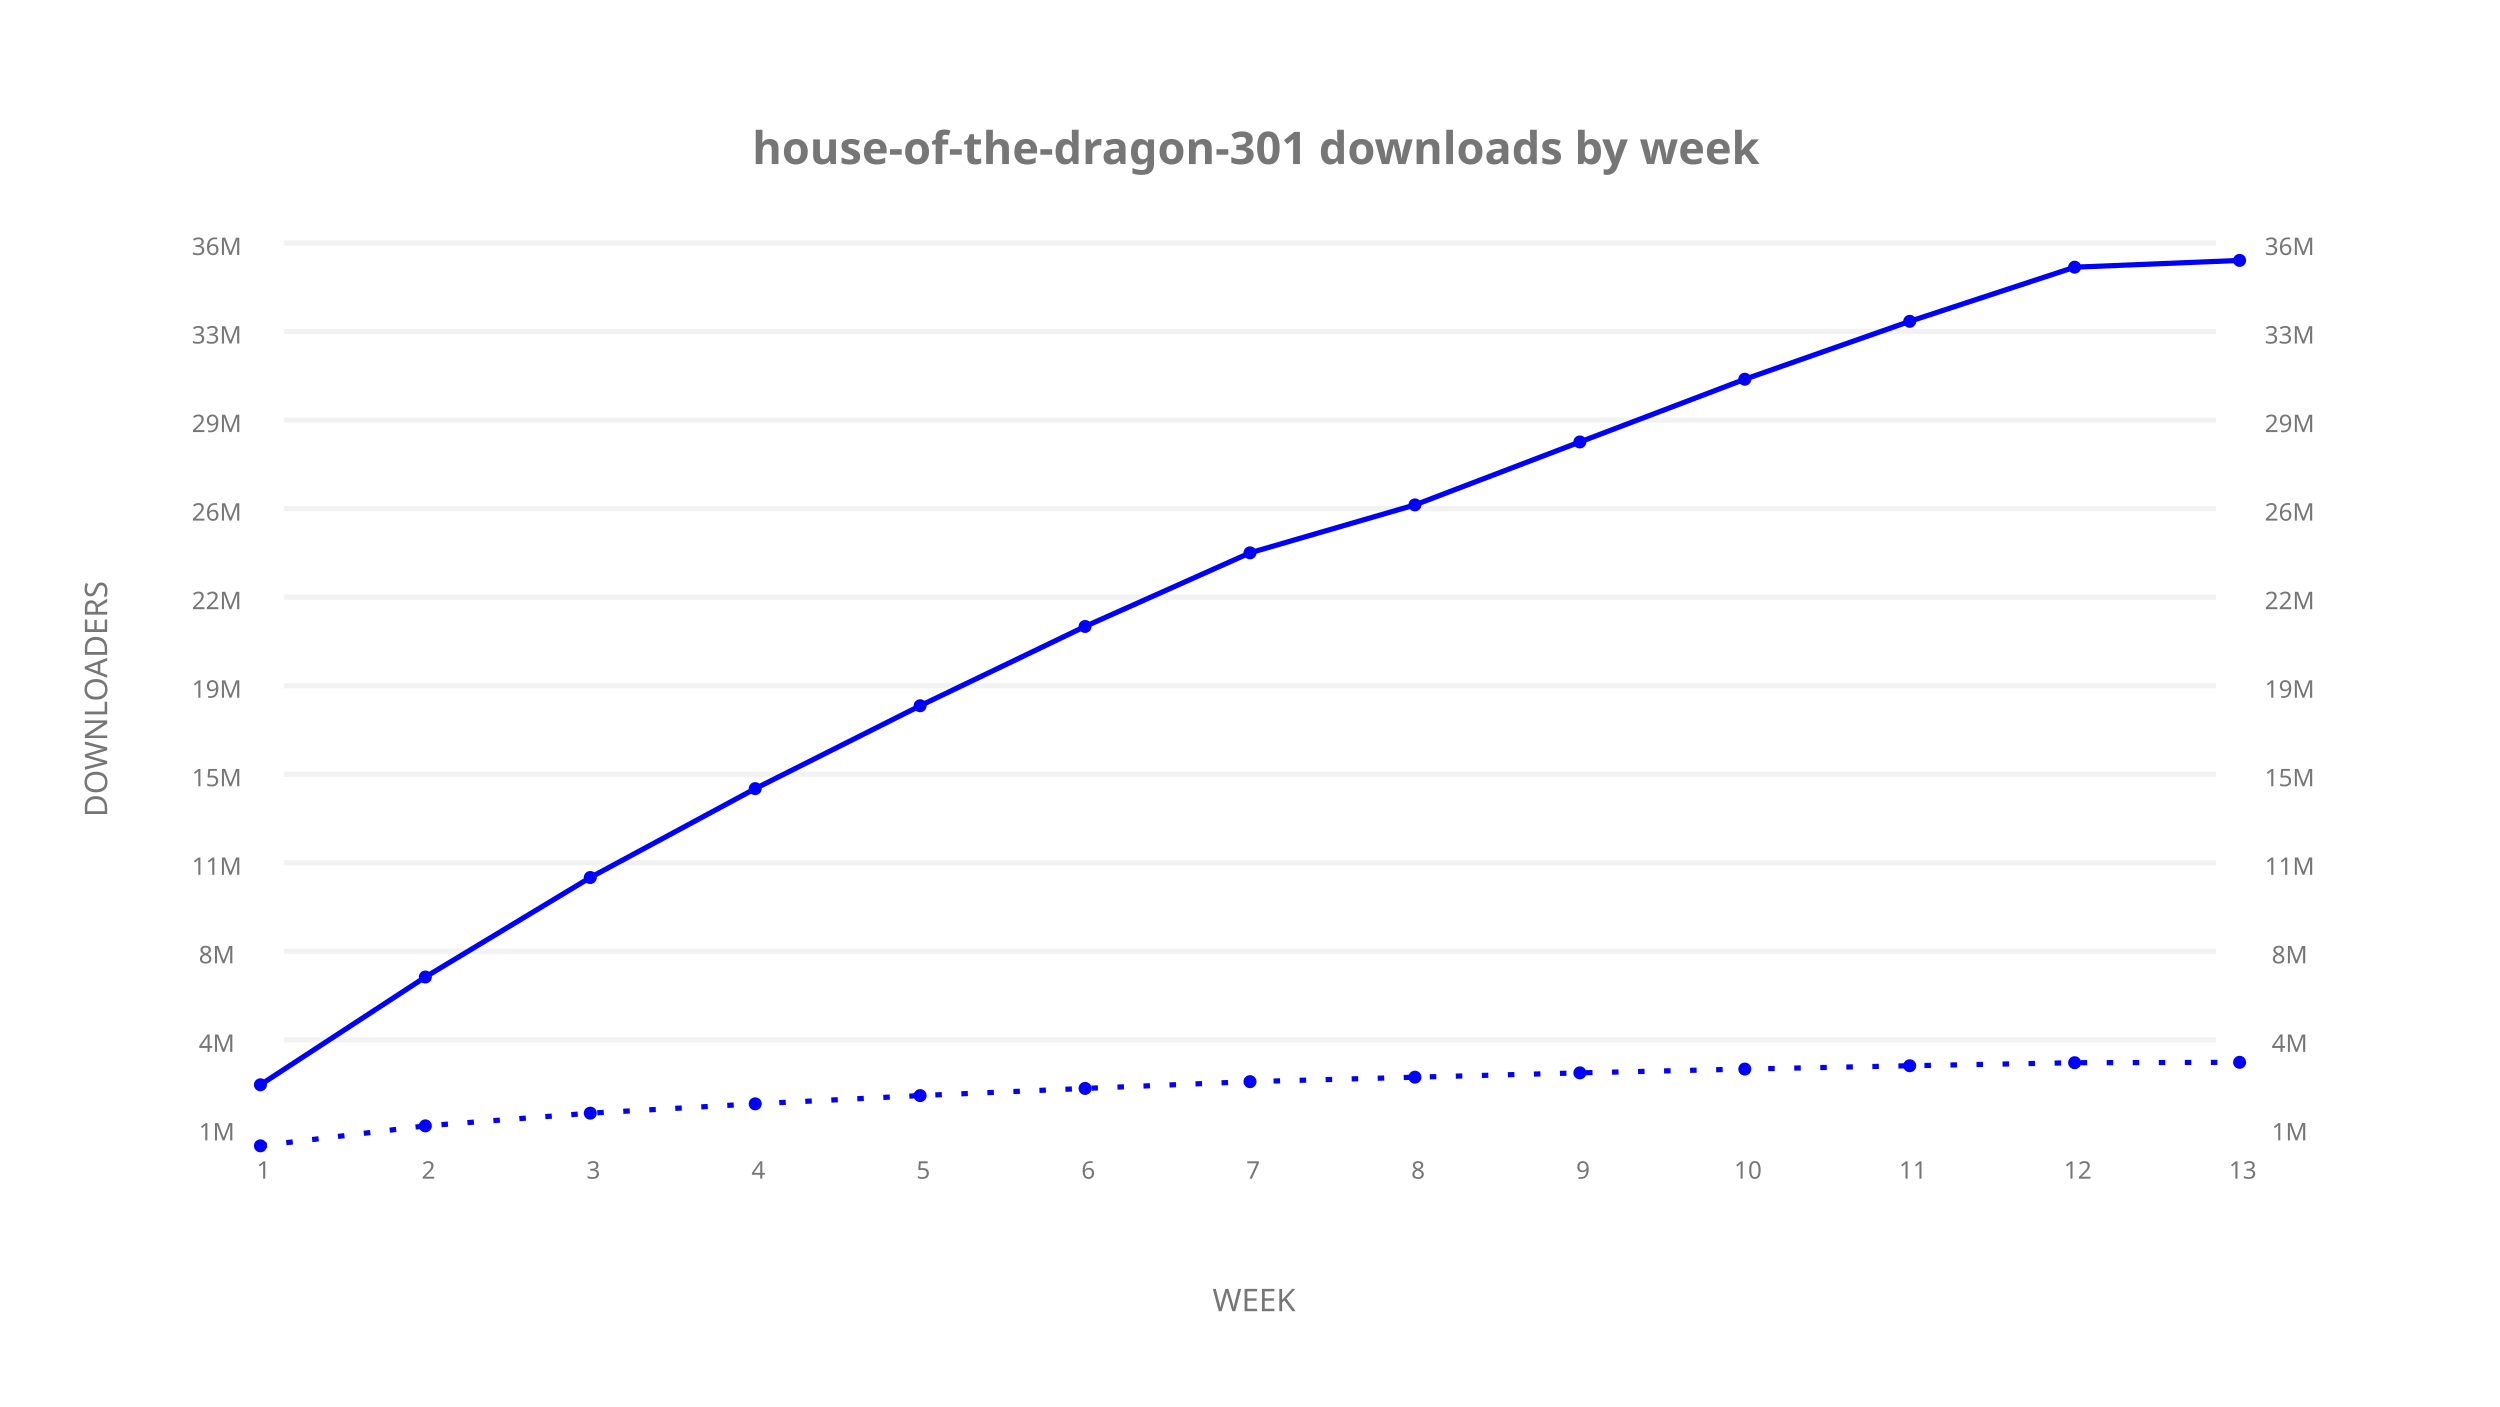
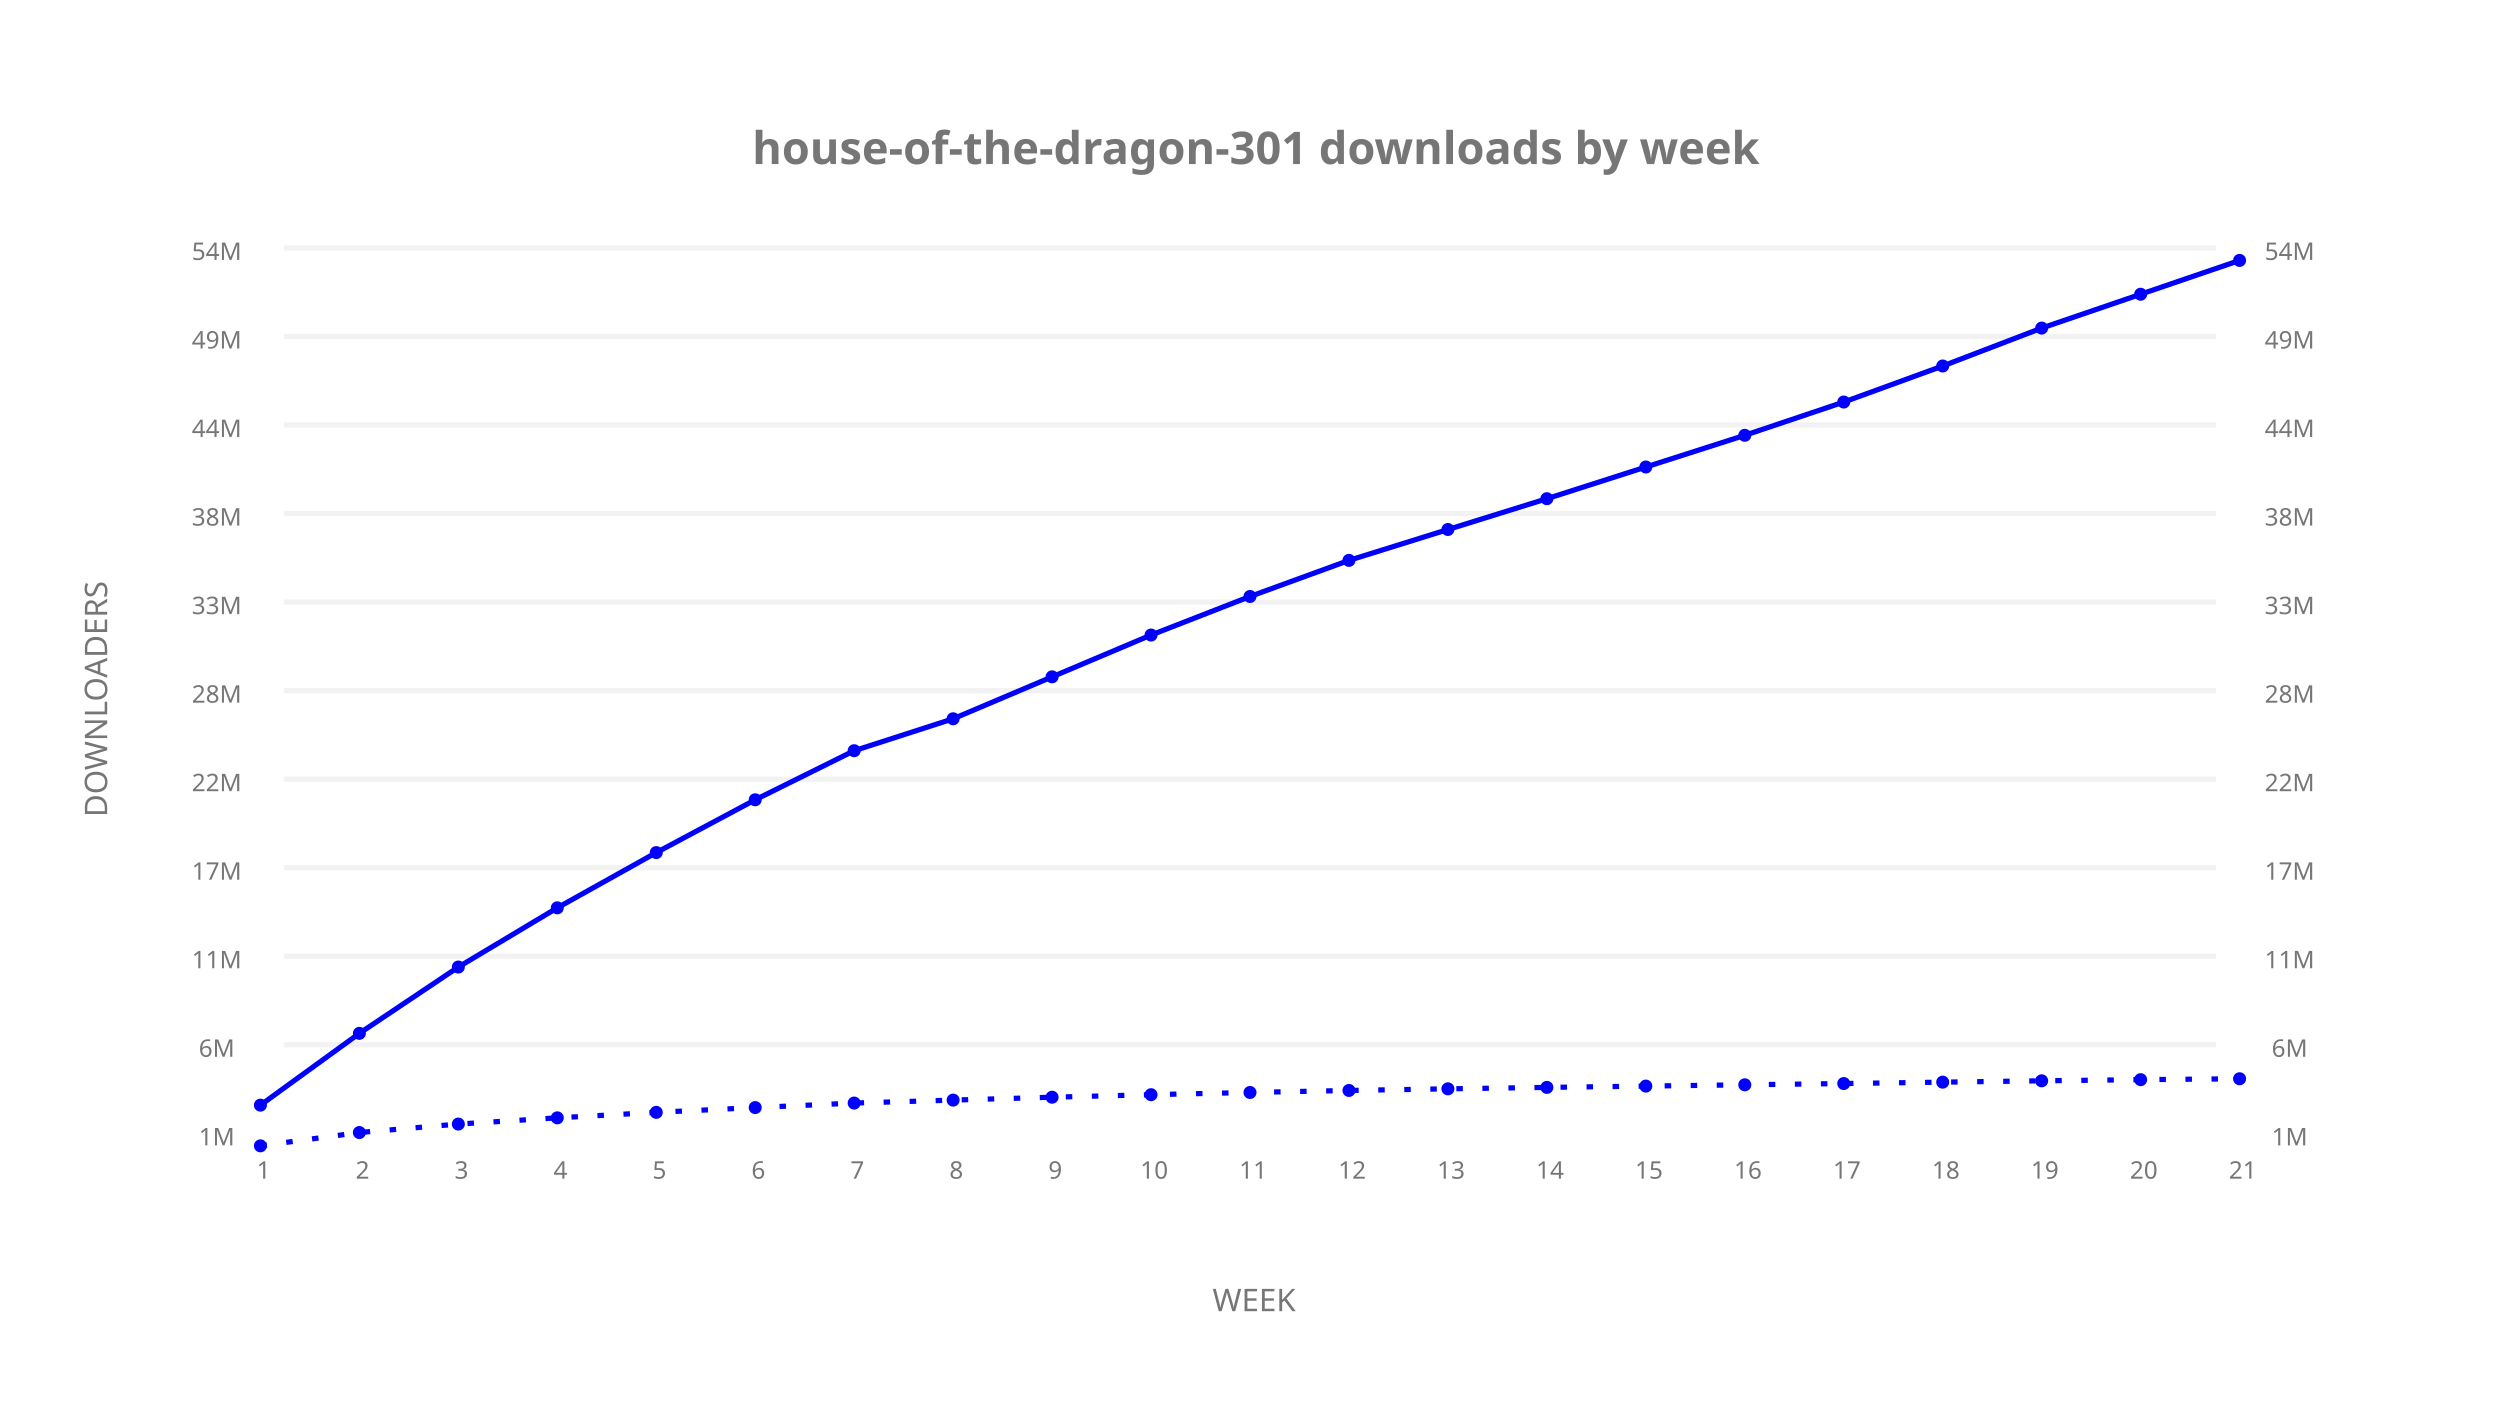
<svg xmlns="http://www.w3.org/2000/svg" xml:space="preserve" id="house-of-the-dragon-301-downloads-by-week-house-of-the-dragon-301-week" x="0px" y="0px" width="1920px" height="1080px" viewBox="0 0 1920 1080" enable-background="new 0 0 1920 1080" role="img">
  <g id="annotations">
    <text x="960" y="126" font-family="Atkinson Hyperlegible" font-size="26pt" text-anchor="middle" text-align="center" font-weight="600" font-style="normal" style="fill:rgb(118,118,118); fill-opacity:1; stroke:rgb(118,118,118); stroke-opacity:0; stroke-width:0.5"> house-of-the-dragon-301 downloads by week</text>
    <g id="axes-lines">
      <text x="960" y="1007" font-family="Atkinson Hyperlegible" font-size="18pt" text-anchor="middle" text-align="center" font-weight="500" font-style="normal" style="fill:rgb(118,118,118); fill-opacity:1; stroke:rgb(118,118,118); stroke-opacity:0; stroke-width:0.5"> WEEK</text>
      <text x="73" y="540" font-family="Atkinson Hyperlegible" font-size="18pt" text-anchor="middle" text-align="center" dominant-baseline="central" font-weight="500" font-style="normal" style="fill:rgb(118,118,118); fill-opacity:1; stroke:rgb(118,118,118); stroke-opacity:0; stroke-width:0.5" transform="rotate(-90,73,540)"> DOWNLOADERS</text>
    </g>
    <g id="tic-y-label-lines">
-       <line x1="218" y1="798.602" x2="1702" y2="798.602" style="fill:rgb(0,0,255); fill-opacity:0; stroke:rgb(242,242,242); stroke-opacity:1; stroke-width:4" />
-       <line x1="218" y1="730.602" x2="1702" y2="730.602" style="fill:rgb(0,0,255); fill-opacity:0; stroke:rgb(242,242,242); stroke-opacity:1; stroke-width:4" />
-       <line x1="218" y1="662.602" x2="1702" y2="662.602" style="fill:rgb(0,0,255); fill-opacity:0; stroke:rgb(242,242,242); stroke-opacity:1; stroke-width:4" />
-       <line x1="218" y1="594.602" x2="1702" y2="594.602" style="fill:rgb(0,0,255); fill-opacity:0; stroke:rgb(242,242,242); stroke-opacity:1; stroke-width:4" />
-       <line x1="218" y1="526.602" x2="1702" y2="526.602" style="fill:rgb(0,0,255); fill-opacity:0; stroke:rgb(242,242,242); stroke-opacity:1; stroke-width:4" />
-       <line x1="218" y1="458.602" x2="1702" y2="458.602" style="fill:rgb(0,0,255); fill-opacity:0; stroke:rgb(242,242,242); stroke-opacity:1; stroke-width:4" />
-       <line x1="218" y1="390.602" x2="1702" y2="390.602" style="fill:rgb(0,0,255); fill-opacity:0; stroke:rgb(242,242,242); stroke-opacity:1; stroke-width:4" />
-       <line x1="218" y1="322.602" x2="1702" y2="322.602" style="fill:rgb(0,0,255); fill-opacity:0; stroke:rgb(242,242,242); stroke-opacity:1; stroke-width:4" />
-       <line x1="218" y1="254.602" x2="1702" y2="254.602" style="fill:rgb(0,0,255); fill-opacity:0; stroke:rgb(242,242,242); stroke-opacity:1; stroke-width:4" />
-       <line x1="218" y1="186.602" x2="1702" y2="186.602" style="fill:rgb(0,0,255); fill-opacity:0; stroke:rgb(242,242,242); stroke-opacity:1; stroke-width:4" />
+       <line x1="218" y1="802.406" x2="1702" y2="802.406" style="fill:rgb(0,0,255); fill-opacity:0; stroke:rgb(242,242,242); stroke-opacity:1; stroke-width:4" />
+       <line x1="218" y1="734.406" x2="1702" y2="734.406" style="fill:rgb(0,0,255); fill-opacity:0; stroke:rgb(242,242,242); stroke-opacity:1; stroke-width:4" />
+       <line x1="218" y1="666.406" x2="1702" y2="666.406" style="fill:rgb(0,0,255); fill-opacity:0; stroke:rgb(242,242,242); stroke-opacity:1; stroke-width:4" />
+       <line x1="218" y1="598.406" x2="1702" y2="598.406" style="fill:rgb(0,0,255); fill-opacity:0; stroke:rgb(242,242,242); stroke-opacity:1; stroke-width:4" />
+       <line x1="218" y1="530.406" x2="1702" y2="530.406" style="fill:rgb(0,0,255); fill-opacity:0; stroke:rgb(242,242,242); stroke-opacity:1; stroke-width:4" />
+       <line x1="218" y1="462.406" x2="1702" y2="462.406" style="fill:rgb(0,0,255); fill-opacity:0; stroke:rgb(242,242,242); stroke-opacity:1; stroke-width:4" />
+       <line x1="218" y1="394.406" x2="1702" y2="394.406" style="fill:rgb(0,0,255); fill-opacity:0; stroke:rgb(242,242,242); stroke-opacity:1; stroke-width:4" />
+       <line x1="218" y1="326.406" x2="1702" y2="326.406" style="fill:rgb(0,0,255); fill-opacity:0; stroke:rgb(242,242,242); stroke-opacity:1; stroke-width:4" />
+       <line x1="218" y1="258.406" x2="1702" y2="258.406" style="fill:rgb(0,0,255); fill-opacity:0; stroke:rgb(242,242,242); stroke-opacity:1; stroke-width:4" />
+       <line x1="218" y1="190.406" x2="1702" y2="190.406" style="fill:rgb(0,0,255); fill-opacity:0; stroke:rgb(242,242,242); stroke-opacity:1; stroke-width:4" />
    </g>
    <g id="tic-x-labels">
      <text x="200" y="898" font-family="Atkinson Hyperlegible" font-size="14pt" text-anchor="middle" text-align="center" dominant-baseline="central" font-weight="400" font-style="normal" style="fill:rgb(118,118,118); fill-opacity:1; stroke:rgb(118,118,118); stroke-opacity:0; stroke-width:0.5"> 1</text>
-       <text x="326.667" y="898" font-family="Atkinson Hyperlegible" font-size="14pt" text-anchor="middle" text-align="center" dominant-baseline="central" font-weight="400" font-style="normal" style="fill:rgb(118,118,118); fill-opacity:1; stroke:rgb(118,118,118); stroke-opacity:0; stroke-width:0.5"> 2</text>
-       <text x="453.333" y="898" font-family="Atkinson Hyperlegible" font-size="14pt" text-anchor="middle" text-align="center" dominant-baseline="central" font-weight="400" font-style="normal" style="fill:rgb(118,118,118); fill-opacity:1; stroke:rgb(118,118,118); stroke-opacity:0; stroke-width:0.5"> 3</text>
-       <text x="580" y="898" font-family="Atkinson Hyperlegible" font-size="14pt" text-anchor="middle" text-align="center" dominant-baseline="central" font-weight="400" font-style="normal" style="fill:rgb(118,118,118); fill-opacity:1; stroke:rgb(118,118,118); stroke-opacity:0; stroke-width:0.5"> 4</text>
-       <text x="706.667" y="898" font-family="Atkinson Hyperlegible" font-size="14pt" text-anchor="middle" text-align="center" dominant-baseline="central" font-weight="400" font-style="normal" style="fill:rgb(118,118,118); fill-opacity:1; stroke:rgb(118,118,118); stroke-opacity:0; stroke-width:0.5"> 5</text>
-       <text x="833.333" y="898" font-family="Atkinson Hyperlegible" font-size="14pt" text-anchor="middle" text-align="center" dominant-baseline="central" font-weight="400" font-style="normal" style="fill:rgb(118,118,118); fill-opacity:1; stroke:rgb(118,118,118); stroke-opacity:0; stroke-width:0.5"> 6</text>
-       <text x="960" y="898" font-family="Atkinson Hyperlegible" font-size="14pt" text-anchor="middle" text-align="center" dominant-baseline="central" font-weight="400" font-style="normal" style="fill:rgb(118,118,118); fill-opacity:1; stroke:rgb(118,118,118); stroke-opacity:0; stroke-width:0.5"> 7</text>
-       <text x="1086.667" y="898" font-family="Atkinson Hyperlegible" font-size="14pt" text-anchor="middle" text-align="center" dominant-baseline="central" font-weight="400" font-style="normal" style="fill:rgb(118,118,118); fill-opacity:1; stroke:rgb(118,118,118); stroke-opacity:0; stroke-width:0.5"> 8</text>
-       <text x="1213.333" y="898" font-family="Atkinson Hyperlegible" font-size="14pt" text-anchor="middle" text-align="center" dominant-baseline="central" font-weight="400" font-style="normal" style="fill:rgb(118,118,118); fill-opacity:1; stroke:rgb(118,118,118); stroke-opacity:0; stroke-width:0.5"> 9</text>
-       <text x="1340" y="898" font-family="Atkinson Hyperlegible" font-size="14pt" text-anchor="middle" text-align="center" dominant-baseline="central" font-weight="400" font-style="normal" style="fill:rgb(118,118,118); fill-opacity:1; stroke:rgb(118,118,118); stroke-opacity:0; stroke-width:0.5"> 10</text>
-       <text x="1466.667" y="898" font-family="Atkinson Hyperlegible" font-size="14pt" text-anchor="middle" text-align="center" dominant-baseline="central" font-weight="400" font-style="normal" style="fill:rgb(118,118,118); fill-opacity:1; stroke:rgb(118,118,118); stroke-opacity:0; stroke-width:0.5"> 11</text>
-       <text x="1593.333" y="898" font-family="Atkinson Hyperlegible" font-size="14pt" text-anchor="middle" text-align="center" dominant-baseline="central" font-weight="400" font-style="normal" style="fill:rgb(118,118,118); fill-opacity:1; stroke:rgb(118,118,118); stroke-opacity:0; stroke-width:0.5"> 12</text>
-       <text x="1720" y="898" font-family="Atkinson Hyperlegible" font-size="14pt" text-anchor="middle" text-align="center" dominant-baseline="central" font-weight="400" font-style="normal" style="fill:rgb(118,118,118); fill-opacity:1; stroke:rgb(118,118,118); stroke-opacity:0; stroke-width:0.5"> 13</text>
+       <text x="276" y="898" font-family="Atkinson Hyperlegible" font-size="14pt" text-anchor="middle" text-align="center" dominant-baseline="central" font-weight="400" font-style="normal" style="fill:rgb(118,118,118); fill-opacity:1; stroke:rgb(118,118,118); stroke-opacity:0; stroke-width:0.5"> 2</text>
+       <text x="352" y="898" font-family="Atkinson Hyperlegible" font-size="14pt" text-anchor="middle" text-align="center" dominant-baseline="central" font-weight="400" font-style="normal" style="fill:rgb(118,118,118); fill-opacity:1; stroke:rgb(118,118,118); stroke-opacity:0; stroke-width:0.5"> 3</text>
+       <text x="428" y="898" font-family="Atkinson Hyperlegible" font-size="14pt" text-anchor="middle" text-align="center" dominant-baseline="central" font-weight="400" font-style="normal" style="fill:rgb(118,118,118); fill-opacity:1; stroke:rgb(118,118,118); stroke-opacity:0; stroke-width:0.5"> 4</text>
+       <text x="504" y="898" font-family="Atkinson Hyperlegible" font-size="14pt" text-anchor="middle" text-align="center" dominant-baseline="central" font-weight="400" font-style="normal" style="fill:rgb(118,118,118); fill-opacity:1; stroke:rgb(118,118,118); stroke-opacity:0; stroke-width:0.5"> 5</text>
+       <text x="580" y="898" font-family="Atkinson Hyperlegible" font-size="14pt" text-anchor="middle" text-align="center" dominant-baseline="central" font-weight="400" font-style="normal" style="fill:rgb(118,118,118); fill-opacity:1; stroke:rgb(118,118,118); stroke-opacity:0; stroke-width:0.5"> 6</text>
+       <text x="656" y="898" font-family="Atkinson Hyperlegible" font-size="14pt" text-anchor="middle" text-align="center" dominant-baseline="central" font-weight="400" font-style="normal" style="fill:rgb(118,118,118); fill-opacity:1; stroke:rgb(118,118,118); stroke-opacity:0; stroke-width:0.5"> 7</text>
+       <text x="732" y="898" font-family="Atkinson Hyperlegible" font-size="14pt" text-anchor="middle" text-align="center" dominant-baseline="central" font-weight="400" font-style="normal" style="fill:rgb(118,118,118); fill-opacity:1; stroke:rgb(118,118,118); stroke-opacity:0; stroke-width:0.5"> 8</text>
+       <text x="808" y="898" font-family="Atkinson Hyperlegible" font-size="14pt" text-anchor="middle" text-align="center" dominant-baseline="central" font-weight="400" font-style="normal" style="fill:rgb(118,118,118); fill-opacity:1; stroke:rgb(118,118,118); stroke-opacity:0; stroke-width:0.5"> 9</text>
+       <text x="884" y="898" font-family="Atkinson Hyperlegible" font-size="14pt" text-anchor="middle" text-align="center" dominant-baseline="central" font-weight="400" font-style="normal" style="fill:rgb(118,118,118); fill-opacity:1; stroke:rgb(118,118,118); stroke-opacity:0; stroke-width:0.5"> 10</text>
+       <text x="960" y="898" font-family="Atkinson Hyperlegible" font-size="14pt" text-anchor="middle" text-align="center" dominant-baseline="central" font-weight="400" font-style="normal" style="fill:rgb(118,118,118); fill-opacity:1; stroke:rgb(118,118,118); stroke-opacity:0; stroke-width:0.5"> 11</text>
+       <text x="1036" y="898" font-family="Atkinson Hyperlegible" font-size="14pt" text-anchor="middle" text-align="center" dominant-baseline="central" font-weight="400" font-style="normal" style="fill:rgb(118,118,118); fill-opacity:1; stroke:rgb(118,118,118); stroke-opacity:0; stroke-width:0.5"> 12</text>
+       <text x="1112" y="898" font-family="Atkinson Hyperlegible" font-size="14pt" text-anchor="middle" text-align="center" dominant-baseline="central" font-weight="400" font-style="normal" style="fill:rgb(118,118,118); fill-opacity:1; stroke:rgb(118,118,118); stroke-opacity:0; stroke-width:0.5"> 13</text>
+       <text x="1188" y="898" font-family="Atkinson Hyperlegible" font-size="14pt" text-anchor="middle" text-align="center" dominant-baseline="central" font-weight="400" font-style="normal" style="fill:rgb(118,118,118); fill-opacity:1; stroke:rgb(118,118,118); stroke-opacity:0; stroke-width:0.5"> 14</text>
+       <text x="1264" y="898" font-family="Atkinson Hyperlegible" font-size="14pt" text-anchor="middle" text-align="center" dominant-baseline="central" font-weight="400" font-style="normal" style="fill:rgb(118,118,118); fill-opacity:1; stroke:rgb(118,118,118); stroke-opacity:0; stroke-width:0.5"> 15</text>
+       <text x="1340" y="898" font-family="Atkinson Hyperlegible" font-size="14pt" text-anchor="middle" text-align="center" dominant-baseline="central" font-weight="400" font-style="normal" style="fill:rgb(118,118,118); fill-opacity:1; stroke:rgb(118,118,118); stroke-opacity:0; stroke-width:0.5"> 16</text>
+       <text x="1416" y="898" font-family="Atkinson Hyperlegible" font-size="14pt" text-anchor="middle" text-align="center" dominant-baseline="central" font-weight="400" font-style="normal" style="fill:rgb(118,118,118); fill-opacity:1; stroke:rgb(118,118,118); stroke-opacity:0; stroke-width:0.5"> 17</text>
+       <text x="1492" y="898" font-family="Atkinson Hyperlegible" font-size="14pt" text-anchor="middle" text-align="center" dominant-baseline="central" font-weight="400" font-style="normal" style="fill:rgb(118,118,118); fill-opacity:1; stroke:rgb(118,118,118); stroke-opacity:0; stroke-width:0.5"> 18</text>
+       <text x="1568" y="898" font-family="Atkinson Hyperlegible" font-size="14pt" text-anchor="middle" text-align="center" dominant-baseline="central" font-weight="400" font-style="normal" style="fill:rgb(118,118,118); fill-opacity:1; stroke:rgb(118,118,118); stroke-opacity:0; stroke-width:0.5"> 19</text>
+       <text x="1644" y="898" font-family="Atkinson Hyperlegible" font-size="14pt" text-anchor="middle" text-align="center" dominant-baseline="central" font-weight="400" font-style="normal" style="fill:rgb(118,118,118); fill-opacity:1; stroke:rgb(118,118,118); stroke-opacity:0; stroke-width:0.5"> 20</text>
+       <text x="1720" y="898" font-family="Atkinson Hyperlegible" font-size="14pt" text-anchor="middle" text-align="center" dominant-baseline="central" font-weight="400" font-style="normal" style="fill:rgb(118,118,118); fill-opacity:1; stroke:rgb(118,118,118); stroke-opacity:0; stroke-width:0.5"> 21</text>
    </g>
    <g id="tic-y-labels">
-       <text x="164" y="868.602" font-family="Atkinson Hyperlegible" font-size="14pt" text-anchor="middle" text-align="center" dominant-baseline="central" font-weight="400" font-style="normal" style="fill:rgb(118,118,118); fill-opacity:1; stroke:rgb(118,118,118); stroke-opacity:0; stroke-width:0.5"> 1M</text>
-       <text x="1756" y="868.602" font-family="Atkinson Hyperlegible" font-size="14pt" text-anchor="middle" text-align="center" dominant-baseline="central" font-weight="400" font-style="normal" style="fill:rgb(118,118,118); fill-opacity:1; stroke:rgb(118,118,118); stroke-opacity:0; stroke-width:0.5"> 1M</text>
-       <text x="164" y="800.602" font-family="Atkinson Hyperlegible" font-size="14pt" text-anchor="middle" text-align="center" dominant-baseline="central" font-weight="400" font-style="normal" style="fill:rgb(118,118,118); fill-opacity:1; stroke:rgb(118,118,118); stroke-opacity:0; stroke-width:0.5"> 4M</text>
-       <text x="1756" y="800.602" font-family="Atkinson Hyperlegible" font-size="14pt" text-anchor="middle" text-align="center" dominant-baseline="central" font-weight="400" font-style="normal" style="fill:rgb(118,118,118); fill-opacity:1; stroke:rgb(118,118,118); stroke-opacity:0; stroke-width:0.5"> 4M</text>
-       <text x="164" y="732.602" font-family="Atkinson Hyperlegible" font-size="14pt" text-anchor="middle" text-align="center" dominant-baseline="central" font-weight="400" font-style="normal" style="fill:rgb(118,118,118); fill-opacity:1; stroke:rgb(118,118,118); stroke-opacity:0; stroke-width:0.5"> 8M</text>
-       <text x="1756" y="732.602" font-family="Atkinson Hyperlegible" font-size="14pt" text-anchor="middle" text-align="center" dominant-baseline="central" font-weight="400" font-style="normal" style="fill:rgb(118,118,118); fill-opacity:1; stroke:rgb(118,118,118); stroke-opacity:0; stroke-width:0.5"> 8M</text>
-       <text x="164" y="664.602" font-family="Atkinson Hyperlegible" font-size="14pt" text-anchor="middle" text-align="center" dominant-baseline="central" font-weight="400" font-style="normal" style="fill:rgb(118,118,118); fill-opacity:1; stroke:rgb(118,118,118); stroke-opacity:0; stroke-width:0.5"> 11M</text>
-       <text x="1756" y="664.602" font-family="Atkinson Hyperlegible" font-size="14pt" text-anchor="middle" text-align="center" dominant-baseline="central" font-weight="400" font-style="normal" style="fill:rgb(118,118,118); fill-opacity:1; stroke:rgb(118,118,118); stroke-opacity:0; stroke-width:0.5"> 11M</text>
-       <text x="164" y="596.602" font-family="Atkinson Hyperlegible" font-size="14pt" text-anchor="middle" text-align="center" dominant-baseline="central" font-weight="400" font-style="normal" style="fill:rgb(118,118,118); fill-opacity:1; stroke:rgb(118,118,118); stroke-opacity:0; stroke-width:0.5"> 15M</text>
-       <text x="1756" y="596.602" font-family="Atkinson Hyperlegible" font-size="14pt" text-anchor="middle" text-align="center" dominant-baseline="central" font-weight="400" font-style="normal" style="fill:rgb(118,118,118); fill-opacity:1; stroke:rgb(118,118,118); stroke-opacity:0; stroke-width:0.5"> 15M</text>
-       <text x="164" y="528.602" font-family="Atkinson Hyperlegible" font-size="14pt" text-anchor="middle" text-align="center" dominant-baseline="central" font-weight="400" font-style="normal" style="fill:rgb(118,118,118); fill-opacity:1; stroke:rgb(118,118,118); stroke-opacity:0; stroke-width:0.5"> 19M</text>
-       <text x="1756" y="528.602" font-family="Atkinson Hyperlegible" font-size="14pt" text-anchor="middle" text-align="center" dominant-baseline="central" font-weight="400" font-style="normal" style="fill:rgb(118,118,118); fill-opacity:1; stroke:rgb(118,118,118); stroke-opacity:0; stroke-width:0.5"> 19M</text>
-       <text x="164" y="460.602" font-family="Atkinson Hyperlegible" font-size="14pt" text-anchor="middle" text-align="center" dominant-baseline="central" font-weight="400" font-style="normal" style="fill:rgb(118,118,118); fill-opacity:1; stroke:rgb(118,118,118); stroke-opacity:0; stroke-width:0.5"> 22M</text>
-       <text x="1756" y="460.602" font-family="Atkinson Hyperlegible" font-size="14pt" text-anchor="middle" text-align="center" dominant-baseline="central" font-weight="400" font-style="normal" style="fill:rgb(118,118,118); fill-opacity:1; stroke:rgb(118,118,118); stroke-opacity:0; stroke-width:0.5"> 22M</text>
-       <text x="164" y="392.602" font-family="Atkinson Hyperlegible" font-size="14pt" text-anchor="middle" text-align="center" dominant-baseline="central" font-weight="400" font-style="normal" style="fill:rgb(118,118,118); fill-opacity:1; stroke:rgb(118,118,118); stroke-opacity:0; stroke-width:0.5"> 26M</text>
-       <text x="1756" y="392.602" font-family="Atkinson Hyperlegible" font-size="14pt" text-anchor="middle" text-align="center" dominant-baseline="central" font-weight="400" font-style="normal" style="fill:rgb(118,118,118); fill-opacity:1; stroke:rgb(118,118,118); stroke-opacity:0; stroke-width:0.5"> 26M</text>
-       <text x="164" y="324.602" font-family="Atkinson Hyperlegible" font-size="14pt" text-anchor="middle" text-align="center" dominant-baseline="central" font-weight="400" font-style="normal" style="fill:rgb(118,118,118); fill-opacity:1; stroke:rgb(118,118,118); stroke-opacity:0; stroke-width:0.5"> 29M</text>
-       <text x="1756" y="324.602" font-family="Atkinson Hyperlegible" font-size="14pt" text-anchor="middle" text-align="center" dominant-baseline="central" font-weight="400" font-style="normal" style="fill:rgb(118,118,118); fill-opacity:1; stroke:rgb(118,118,118); stroke-opacity:0; stroke-width:0.5"> 29M</text>
-       <text x="164" y="256.602" font-family="Atkinson Hyperlegible" font-size="14pt" text-anchor="middle" text-align="center" dominant-baseline="central" font-weight="400" font-style="normal" style="fill:rgb(118,118,118); fill-opacity:1; stroke:rgb(118,118,118); stroke-opacity:0; stroke-width:0.5"> 33M</text>
-       <text x="1756" y="256.602" font-family="Atkinson Hyperlegible" font-size="14pt" text-anchor="middle" text-align="center" dominant-baseline="central" font-weight="400" font-style="normal" style="fill:rgb(118,118,118); fill-opacity:1; stroke:rgb(118,118,118); stroke-opacity:0; stroke-width:0.5"> 33M</text>
-       <text x="164" y="188.602" font-family="Atkinson Hyperlegible" font-size="14pt" text-anchor="middle" text-align="center" dominant-baseline="central" font-weight="400" font-style="normal" style="fill:rgb(118,118,118); fill-opacity:1; stroke:rgb(118,118,118); stroke-opacity:0; stroke-width:0.5"> 36M</text>
-       <text x="1756" y="188.602" font-family="Atkinson Hyperlegible" font-size="14pt" text-anchor="middle" text-align="center" dominant-baseline="central" font-weight="400" font-style="normal" style="fill:rgb(118,118,118); fill-opacity:1; stroke:rgb(118,118,118); stroke-opacity:0; stroke-width:0.5"> 36M</text>
+       <text x="164" y="872.406" font-family="Atkinson Hyperlegible" font-size="14pt" text-anchor="middle" text-align="center" dominant-baseline="central" font-weight="400" font-style="normal" style="fill:rgb(118,118,118); fill-opacity:1; stroke:rgb(118,118,118); stroke-opacity:0; stroke-width:0.5"> 1M</text>
+       <text x="1756" y="872.406" font-family="Atkinson Hyperlegible" font-size="14pt" text-anchor="middle" text-align="center" dominant-baseline="central" font-weight="400" font-style="normal" style="fill:rgb(118,118,118); fill-opacity:1; stroke:rgb(118,118,118); stroke-opacity:0; stroke-width:0.5"> 1M</text>
+       <text x="164" y="804.406" font-family="Atkinson Hyperlegible" font-size="14pt" text-anchor="middle" text-align="center" dominant-baseline="central" font-weight="400" font-style="normal" style="fill:rgb(118,118,118); fill-opacity:1; stroke:rgb(118,118,118); stroke-opacity:0; stroke-width:0.5"> 6M</text>
+       <text x="1756" y="804.406" font-family="Atkinson Hyperlegible" font-size="14pt" text-anchor="middle" text-align="center" dominant-baseline="central" font-weight="400" font-style="normal" style="fill:rgb(118,118,118); fill-opacity:1; stroke:rgb(118,118,118); stroke-opacity:0; stroke-width:0.5"> 6M</text>
+       <text x="164" y="736.406" font-family="Atkinson Hyperlegible" font-size="14pt" text-anchor="middle" text-align="center" dominant-baseline="central" font-weight="400" font-style="normal" style="fill:rgb(118,118,118); fill-opacity:1; stroke:rgb(118,118,118); stroke-opacity:0; stroke-width:0.5"> 11M</text>
+       <text x="1756" y="736.406" font-family="Atkinson Hyperlegible" font-size="14pt" text-anchor="middle" text-align="center" dominant-baseline="central" font-weight="400" font-style="normal" style="fill:rgb(118,118,118); fill-opacity:1; stroke:rgb(118,118,118); stroke-opacity:0; stroke-width:0.5"> 11M</text>
+       <text x="164" y="668.406" font-family="Atkinson Hyperlegible" font-size="14pt" text-anchor="middle" text-align="center" dominant-baseline="central" font-weight="400" font-style="normal" style="fill:rgb(118,118,118); fill-opacity:1; stroke:rgb(118,118,118); stroke-opacity:0; stroke-width:0.5"> 17M</text>
+       <text x="1756" y="668.406" font-family="Atkinson Hyperlegible" font-size="14pt" text-anchor="middle" text-align="center" dominant-baseline="central" font-weight="400" font-style="normal" style="fill:rgb(118,118,118); fill-opacity:1; stroke:rgb(118,118,118); stroke-opacity:0; stroke-width:0.5"> 17M</text>
+       <text x="164" y="600.406" font-family="Atkinson Hyperlegible" font-size="14pt" text-anchor="middle" text-align="center" dominant-baseline="central" font-weight="400" font-style="normal" style="fill:rgb(118,118,118); fill-opacity:1; stroke:rgb(118,118,118); stroke-opacity:0; stroke-width:0.5"> 22M</text>
+       <text x="1756" y="600.406" font-family="Atkinson Hyperlegible" font-size="14pt" text-anchor="middle" text-align="center" dominant-baseline="central" font-weight="400" font-style="normal" style="fill:rgb(118,118,118); fill-opacity:1; stroke:rgb(118,118,118); stroke-opacity:0; stroke-width:0.5"> 22M</text>
+       <text x="164" y="532.406" font-family="Atkinson Hyperlegible" font-size="14pt" text-anchor="middle" text-align="center" dominant-baseline="central" font-weight="400" font-style="normal" style="fill:rgb(118,118,118); fill-opacity:1; stroke:rgb(118,118,118); stroke-opacity:0; stroke-width:0.5"> 28M</text>
+       <text x="1756" y="532.406" font-family="Atkinson Hyperlegible" font-size="14pt" text-anchor="middle" text-align="center" dominant-baseline="central" font-weight="400" font-style="normal" style="fill:rgb(118,118,118); fill-opacity:1; stroke:rgb(118,118,118); stroke-opacity:0; stroke-width:0.5"> 28M</text>
+       <text x="164" y="464.406" font-family="Atkinson Hyperlegible" font-size="14pt" text-anchor="middle" text-align="center" dominant-baseline="central" font-weight="400" font-style="normal" style="fill:rgb(118,118,118); fill-opacity:1; stroke:rgb(118,118,118); stroke-opacity:0; stroke-width:0.5"> 33M</text>
+       <text x="1756" y="464.406" font-family="Atkinson Hyperlegible" font-size="14pt" text-anchor="middle" text-align="center" dominant-baseline="central" font-weight="400" font-style="normal" style="fill:rgb(118,118,118); fill-opacity:1; stroke:rgb(118,118,118); stroke-opacity:0; stroke-width:0.5"> 33M</text>
+       <text x="164" y="396.406" font-family="Atkinson Hyperlegible" font-size="14pt" text-anchor="middle" text-align="center" dominant-baseline="central" font-weight="400" font-style="normal" style="fill:rgb(118,118,118); fill-opacity:1; stroke:rgb(118,118,118); stroke-opacity:0; stroke-width:0.5"> 38M</text>
+       <text x="1756" y="396.406" font-family="Atkinson Hyperlegible" font-size="14pt" text-anchor="middle" text-align="center" dominant-baseline="central" font-weight="400" font-style="normal" style="fill:rgb(118,118,118); fill-opacity:1; stroke:rgb(118,118,118); stroke-opacity:0; stroke-width:0.5"> 38M</text>
+       <text x="164" y="328.406" font-family="Atkinson Hyperlegible" font-size="14pt" text-anchor="middle" text-align="center" dominant-baseline="central" font-weight="400" font-style="normal" style="fill:rgb(118,118,118); fill-opacity:1; stroke:rgb(118,118,118); stroke-opacity:0; stroke-width:0.5"> 44M</text>
+       <text x="1756" y="328.406" font-family="Atkinson Hyperlegible" font-size="14pt" text-anchor="middle" text-align="center" dominant-baseline="central" font-weight="400" font-style="normal" style="fill:rgb(118,118,118); fill-opacity:1; stroke:rgb(118,118,118); stroke-opacity:0; stroke-width:0.5"> 44M</text>
+       <text x="164" y="260.406" font-family="Atkinson Hyperlegible" font-size="14pt" text-anchor="middle" text-align="center" dominant-baseline="central" font-weight="400" font-style="normal" style="fill:rgb(118,118,118); fill-opacity:1; stroke:rgb(118,118,118); stroke-opacity:0; stroke-width:0.5"> 49M</text>
+       <text x="1756" y="260.406" font-family="Atkinson Hyperlegible" font-size="14pt" text-anchor="middle" text-align="center" dominant-baseline="central" font-weight="400" font-style="normal" style="fill:rgb(118,118,118); fill-opacity:1; stroke:rgb(118,118,118); stroke-opacity:0; stroke-width:0.5"> 49M</text>
+       <text x="164" y="192.406" font-family="Atkinson Hyperlegible" font-size="14pt" text-anchor="middle" text-align="center" dominant-baseline="central" font-weight="400" font-style="normal" style="fill:rgb(118,118,118); fill-opacity:1; stroke:rgb(118,118,118); stroke-opacity:0; stroke-width:0.5"> 54M</text>
+       <text x="1756" y="192.406" font-family="Atkinson Hyperlegible" font-size="14pt" text-anchor="middle" text-align="center" dominant-baseline="central" font-weight="400" font-style="normal" style="fill:rgb(118,118,118); fill-opacity:1; stroke:rgb(118,118,118); stroke-opacity:0; stroke-width:0.5"> 54M</text>
    </g>
  </g>
  <g id="polyline-house-of-the-dragon-301 downloads by week">
-     <polyline points="200,833.115 326.667,750.355 453.333,673.923 580,605.664 706.667,542.004 833.333,481.127 960,424.573 1086.67,387.762 1213.33,339.426 1340,291.252 1466.67,246.785 1593.33,205.197 1720,200 " style="fill:rgb(0,0,255); fill-opacity:0; stroke:rgb(0,0,255); stroke-opacity:1; stroke-width:4" />
+     <polyline points="200,848.76 276,793.617 352,742.69 428,697.208 504,654.791 580,614.228 656,576.546 732,552.019 808,519.812 884,487.713 960,458.085 1036,430.375 1112,406.658 1188,383.005 1264,358.655 1340,334.306 1416,308.767 1492,281.079 1568,251.975 1644,225.982 1720,200 " style="fill:rgb(0,0,255); fill-opacity:0; stroke:rgb(0,0,255); stroke-opacity:1; stroke-width:4" />
  </g>
  <g id="markers-house-of-the-dragon-301 downloads by week">
-     <circle cx="200" cy="833.115" r="5" style="fill:rgb(0,0,255); fill-opacity:1; stroke:rgb(0,0,255); stroke-opacity:0; stroke-width:4">
+     <circle cx="200" cy="848.76" r="5" style="fill:rgb(0,0,255); fill-opacity:1; stroke:rgb(0,0,255); stroke-opacity:0; stroke-width:4">
</circle>
-     <circle cx="326.667" cy="750.355" r="5" style="fill:rgb(0,0,255); fill-opacity:1; stroke:rgb(0,0,255); stroke-opacity:0; stroke-width:4">
+     <circle cx="276" cy="793.617" r="5" style="fill:rgb(0,0,255); fill-opacity:1; stroke:rgb(0,0,255); stroke-opacity:0; stroke-width:4">
</circle>
-     <circle cx="453.333" cy="673.923" r="5" style="fill:rgb(0,0,255); fill-opacity:1; stroke:rgb(0,0,255); stroke-opacity:0; stroke-width:4">
+     <circle cx="352" cy="742.69" r="5" style="fill:rgb(0,0,255); fill-opacity:1; stroke:rgb(0,0,255); stroke-opacity:0; stroke-width:4">
</circle>
-     <circle cx="580" cy="605.664" r="5" style="fill:rgb(0,0,255); fill-opacity:1; stroke:rgb(0,0,255); stroke-opacity:0; stroke-width:4">
+     <circle cx="428" cy="697.208" r="5" style="fill:rgb(0,0,255); fill-opacity:1; stroke:rgb(0,0,255); stroke-opacity:0; stroke-width:4">
</circle>
-     <circle cx="706.667" cy="542.004" r="5" style="fill:rgb(0,0,255); fill-opacity:1; stroke:rgb(0,0,255); stroke-opacity:0; stroke-width:4">
+     <circle cx="504" cy="654.791" r="5" style="fill:rgb(0,0,255); fill-opacity:1; stroke:rgb(0,0,255); stroke-opacity:0; stroke-width:4">
</circle>
-     <circle cx="833.333" cy="481.127" r="5" style="fill:rgb(0,0,255); fill-opacity:1; stroke:rgb(0,0,255); stroke-opacity:0; stroke-width:4">
+     <circle cx="580" cy="614.228" r="5" style="fill:rgb(0,0,255); fill-opacity:1; stroke:rgb(0,0,255); stroke-opacity:0; stroke-width:4">
</circle>
-     <circle cx="960" cy="424.573" r="5" style="fill:rgb(0,0,255); fill-opacity:1; stroke:rgb(0,0,255); stroke-opacity:0; stroke-width:4">
+     <circle cx="656" cy="576.546" r="5" style="fill:rgb(0,0,255); fill-opacity:1; stroke:rgb(0,0,255); stroke-opacity:0; stroke-width:4">
</circle>
-     <circle cx="1086.667" cy="387.762" r="5" style="fill:rgb(0,0,255); fill-opacity:1; stroke:rgb(0,0,255); stroke-opacity:0; stroke-width:4">
+     <circle cx="732" cy="552.019" r="5" style="fill:rgb(0,0,255); fill-opacity:1; stroke:rgb(0,0,255); stroke-opacity:0; stroke-width:4">
</circle>
-     <circle cx="1213.333" cy="339.426" r="5" style="fill:rgb(0,0,255); fill-opacity:1; stroke:rgb(0,0,255); stroke-opacity:0; stroke-width:4">
+     <circle cx="808" cy="519.812" r="5" style="fill:rgb(0,0,255); fill-opacity:1; stroke:rgb(0,0,255); stroke-opacity:0; stroke-width:4">
</circle>
-     <circle cx="1340" cy="291.252" r="5" style="fill:rgb(0,0,255); fill-opacity:1; stroke:rgb(0,0,255); stroke-opacity:0; stroke-width:4">
+     <circle cx="884" cy="487.713" r="5" style="fill:rgb(0,0,255); fill-opacity:1; stroke:rgb(0,0,255); stroke-opacity:0; stroke-width:4">
</circle>
-     <circle cx="1466.667" cy="246.785" r="5" style="fill:rgb(0,0,255); fill-opacity:1; stroke:rgb(0,0,255); stroke-opacity:0; stroke-width:4">
+     <circle cx="960" cy="458.085" r="5" style="fill:rgb(0,0,255); fill-opacity:1; stroke:rgb(0,0,255); stroke-opacity:0; stroke-width:4">
</circle>
-     <circle cx="1593.333" cy="205.197" r="5" style="fill:rgb(0,0,255); fill-opacity:1; stroke:rgb(0,0,255); stroke-opacity:0; stroke-width:4">
+     <circle cx="1036" cy="430.375" r="5" style="fill:rgb(0,0,255); fill-opacity:1; stroke:rgb(0,0,255); stroke-opacity:0; stroke-width:4">
+ </circle>
+     <circle cx="1112" cy="406.658" r="5" style="fill:rgb(0,0,255); fill-opacity:1; stroke:rgb(0,0,255); stroke-opacity:0; stroke-width:4">
+ </circle>
+     <circle cx="1188" cy="383.005" r="5" style="fill:rgb(0,0,255); fill-opacity:1; stroke:rgb(0,0,255); stroke-opacity:0; stroke-width:4">
+ </circle>
+     <circle cx="1264" cy="358.655" r="5" style="fill:rgb(0,0,255); fill-opacity:1; stroke:rgb(0,0,255); stroke-opacity:0; stroke-width:4">
+ </circle>
+     <circle cx="1340" cy="334.306" r="5" style="fill:rgb(0,0,255); fill-opacity:1; stroke:rgb(0,0,255); stroke-opacity:0; stroke-width:4">
+ </circle>
+     <circle cx="1416" cy="308.767" r="5" style="fill:rgb(0,0,255); fill-opacity:1; stroke:rgb(0,0,255); stroke-opacity:0; stroke-width:4">
+ </circle>
+     <circle cx="1492" cy="281.079" r="5" style="fill:rgb(0,0,255); fill-opacity:1; stroke:rgb(0,0,255); stroke-opacity:0; stroke-width:4">
+ </circle>
+     <circle cx="1568" cy="251.975" r="5" style="fill:rgb(0,0,255); fill-opacity:1; stroke:rgb(0,0,255); stroke-opacity:0; stroke-width:4">
+ </circle>
+     <circle cx="1644" cy="225.982" r="5" style="fill:rgb(0,0,255); fill-opacity:1; stroke:rgb(0,0,255); stroke-opacity:0; stroke-width:4">
</circle>
    <circle cx="1720" cy="200" r="5" style="fill:rgb(0,0,255); fill-opacity:1; stroke:rgb(0,0,255); stroke-opacity:0; stroke-width:4">
</circle>
  </g>
  <g id="polyline-house-of-the-dragon-301 downloads by week uploaders">
-     <polyline points="200,880 326.667,864.668 453.333,854.91 580,847.743 706.667,841.414 833.333,835.902 960,830.715 1086.67,827.29 1213.33,823.963 1340,821.049 1466.67,818.495 1593.33,816.171 1720,815.868 " stroke-dasharray="5 15" style="fill:rgb(0,0,255); fill-opacity:0; stroke:rgb(0,0,255); stroke-opacity:1; stroke-width:4" />
+     <polyline points="200,880 276,869.784 352,863.283 428,858.507 504,854.29 580,850.617 656,847.161 732,844.879 808,842.662 884,840.721 960,839.019 1036,837.47 1112,836.22 1188,835.122 1264,834.118 1340,833.131 1416,832.154 1492,831.092 1568,830.066 1644,829.18 1720,828.487 " stroke-dasharray="5 15" style="fill:rgb(0,0,255); fill-opacity:0; stroke:rgb(0,0,255); stroke-opacity:1; stroke-width:4" />
  </g>
  <g id="markers-house-of-the-dragon-301 downloads by week uploaders">
    <circle cx="200" cy="880" r="5" style="fill:rgb(0,0,255); fill-opacity:1; stroke:rgb(0,0,255); stroke-opacity:0; stroke-width:4">
</circle>
-     <circle cx="326.667" cy="864.668" r="5" style="fill:rgb(0,0,255); fill-opacity:1; stroke:rgb(0,0,255); stroke-opacity:0; stroke-width:4">
+     <circle cx="276" cy="869.784" r="5" style="fill:rgb(0,0,255); fill-opacity:1; stroke:rgb(0,0,255); stroke-opacity:0; stroke-width:4">
</circle>
-     <circle cx="453.333" cy="854.91" r="5" style="fill:rgb(0,0,255); fill-opacity:1; stroke:rgb(0,0,255); stroke-opacity:0; stroke-width:4">
+     <circle cx="352" cy="863.283" r="5" style="fill:rgb(0,0,255); fill-opacity:1; stroke:rgb(0,0,255); stroke-opacity:0; stroke-width:4">
</circle>
-     <circle cx="580" cy="847.743" r="5" style="fill:rgb(0,0,255); fill-opacity:1; stroke:rgb(0,0,255); stroke-opacity:0; stroke-width:4">
+     <circle cx="428" cy="858.507" r="5" style="fill:rgb(0,0,255); fill-opacity:1; stroke:rgb(0,0,255); stroke-opacity:0; stroke-width:4">
</circle>
-     <circle cx="706.667" cy="841.414" r="5" style="fill:rgb(0,0,255); fill-opacity:1; stroke:rgb(0,0,255); stroke-opacity:0; stroke-width:4">
+     <circle cx="504" cy="854.29" r="5" style="fill:rgb(0,0,255); fill-opacity:1; stroke:rgb(0,0,255); stroke-opacity:0; stroke-width:4">
</circle>
-     <circle cx="833.333" cy="835.902" r="5" style="fill:rgb(0,0,255); fill-opacity:1; stroke:rgb(0,0,255); stroke-opacity:0; stroke-width:4">
+     <circle cx="580" cy="850.617" r="5" style="fill:rgb(0,0,255); fill-opacity:1; stroke:rgb(0,0,255); stroke-opacity:0; stroke-width:4">
</circle>
-     <circle cx="960" cy="830.715" r="5" style="fill:rgb(0,0,255); fill-opacity:1; stroke:rgb(0,0,255); stroke-opacity:0; stroke-width:4">
+     <circle cx="656" cy="847.161" r="5" style="fill:rgb(0,0,255); fill-opacity:1; stroke:rgb(0,0,255); stroke-opacity:0; stroke-width:4">
</circle>
-     <circle cx="1086.667" cy="827.29" r="5" style="fill:rgb(0,0,255); fill-opacity:1; stroke:rgb(0,0,255); stroke-opacity:0; stroke-width:4">
+     <circle cx="732" cy="844.879" r="5" style="fill:rgb(0,0,255); fill-opacity:1; stroke:rgb(0,0,255); stroke-opacity:0; stroke-width:4">
</circle>
-     <circle cx="1213.333" cy="823.963" r="5" style="fill:rgb(0,0,255); fill-opacity:1; stroke:rgb(0,0,255); stroke-opacity:0; stroke-width:4">
+     <circle cx="808" cy="842.662" r="5" style="fill:rgb(0,0,255); fill-opacity:1; stroke:rgb(0,0,255); stroke-opacity:0; stroke-width:4">
</circle>
-     <circle cx="1340" cy="821.049" r="5" style="fill:rgb(0,0,255); fill-opacity:1; stroke:rgb(0,0,255); stroke-opacity:0; stroke-width:4">
+     <circle cx="884" cy="840.721" r="5" style="fill:rgb(0,0,255); fill-opacity:1; stroke:rgb(0,0,255); stroke-opacity:0; stroke-width:4">
</circle>
-     <circle cx="1466.667" cy="818.495" r="5" style="fill:rgb(0,0,255); fill-opacity:1; stroke:rgb(0,0,255); stroke-opacity:0; stroke-width:4">
+     <circle cx="960" cy="839.019" r="5" style="fill:rgb(0,0,255); fill-opacity:1; stroke:rgb(0,0,255); stroke-opacity:0; stroke-width:4">
</circle>
-     <circle cx="1593.333" cy="816.171" r="5" style="fill:rgb(0,0,255); fill-opacity:1; stroke:rgb(0,0,255); stroke-opacity:0; stroke-width:4">
+     <circle cx="1036" cy="837.47" r="5" style="fill:rgb(0,0,255); fill-opacity:1; stroke:rgb(0,0,255); stroke-opacity:0; stroke-width:4">
</circle>
-     <circle cx="1720" cy="815.868" r="5" style="fill:rgb(0,0,255); fill-opacity:1; stroke:rgb(0,0,255); stroke-opacity:0; stroke-width:4">
+     <circle cx="1112" cy="836.22" r="5" style="fill:rgb(0,0,255); fill-opacity:1; stroke:rgb(0,0,255); stroke-opacity:0; stroke-width:4">
+ </circle>
+     <circle cx="1188" cy="835.122" r="5" style="fill:rgb(0,0,255); fill-opacity:1; stroke:rgb(0,0,255); stroke-opacity:0; stroke-width:4">
+ </circle>
+     <circle cx="1264" cy="834.118" r="5" style="fill:rgb(0,0,255); fill-opacity:1; stroke:rgb(0,0,255); stroke-opacity:0; stroke-width:4">
+ </circle>
+     <circle cx="1340" cy="833.131" r="5" style="fill:rgb(0,0,255); fill-opacity:1; stroke:rgb(0,0,255); stroke-opacity:0; stroke-width:4">
+ </circle>
+     <circle cx="1416" cy="832.154" r="5" style="fill:rgb(0,0,255); fill-opacity:1; stroke:rgb(0,0,255); stroke-opacity:0; stroke-width:4">
+ </circle>
+     <circle cx="1492" cy="831.092" r="5" style="fill:rgb(0,0,255); fill-opacity:1; stroke:rgb(0,0,255); stroke-opacity:0; stroke-width:4">
+ </circle>
+     <circle cx="1568" cy="830.066" r="5" style="fill:rgb(0,0,255); fill-opacity:1; stroke:rgb(0,0,255); stroke-opacity:0; stroke-width:4">
+ </circle>
+     <circle cx="1644" cy="829.18" r="5" style="fill:rgb(0,0,255); fill-opacity:1; stroke:rgb(0,0,255); stroke-opacity:0; stroke-width:4">
+ </circle>
+     <circle cx="1720" cy="828.487" r="5" style="fill:rgb(0,0,255); fill-opacity:1; stroke:rgb(0,0,255); stroke-opacity:0; stroke-width:4">
</circle>
  </g>
</svg>
